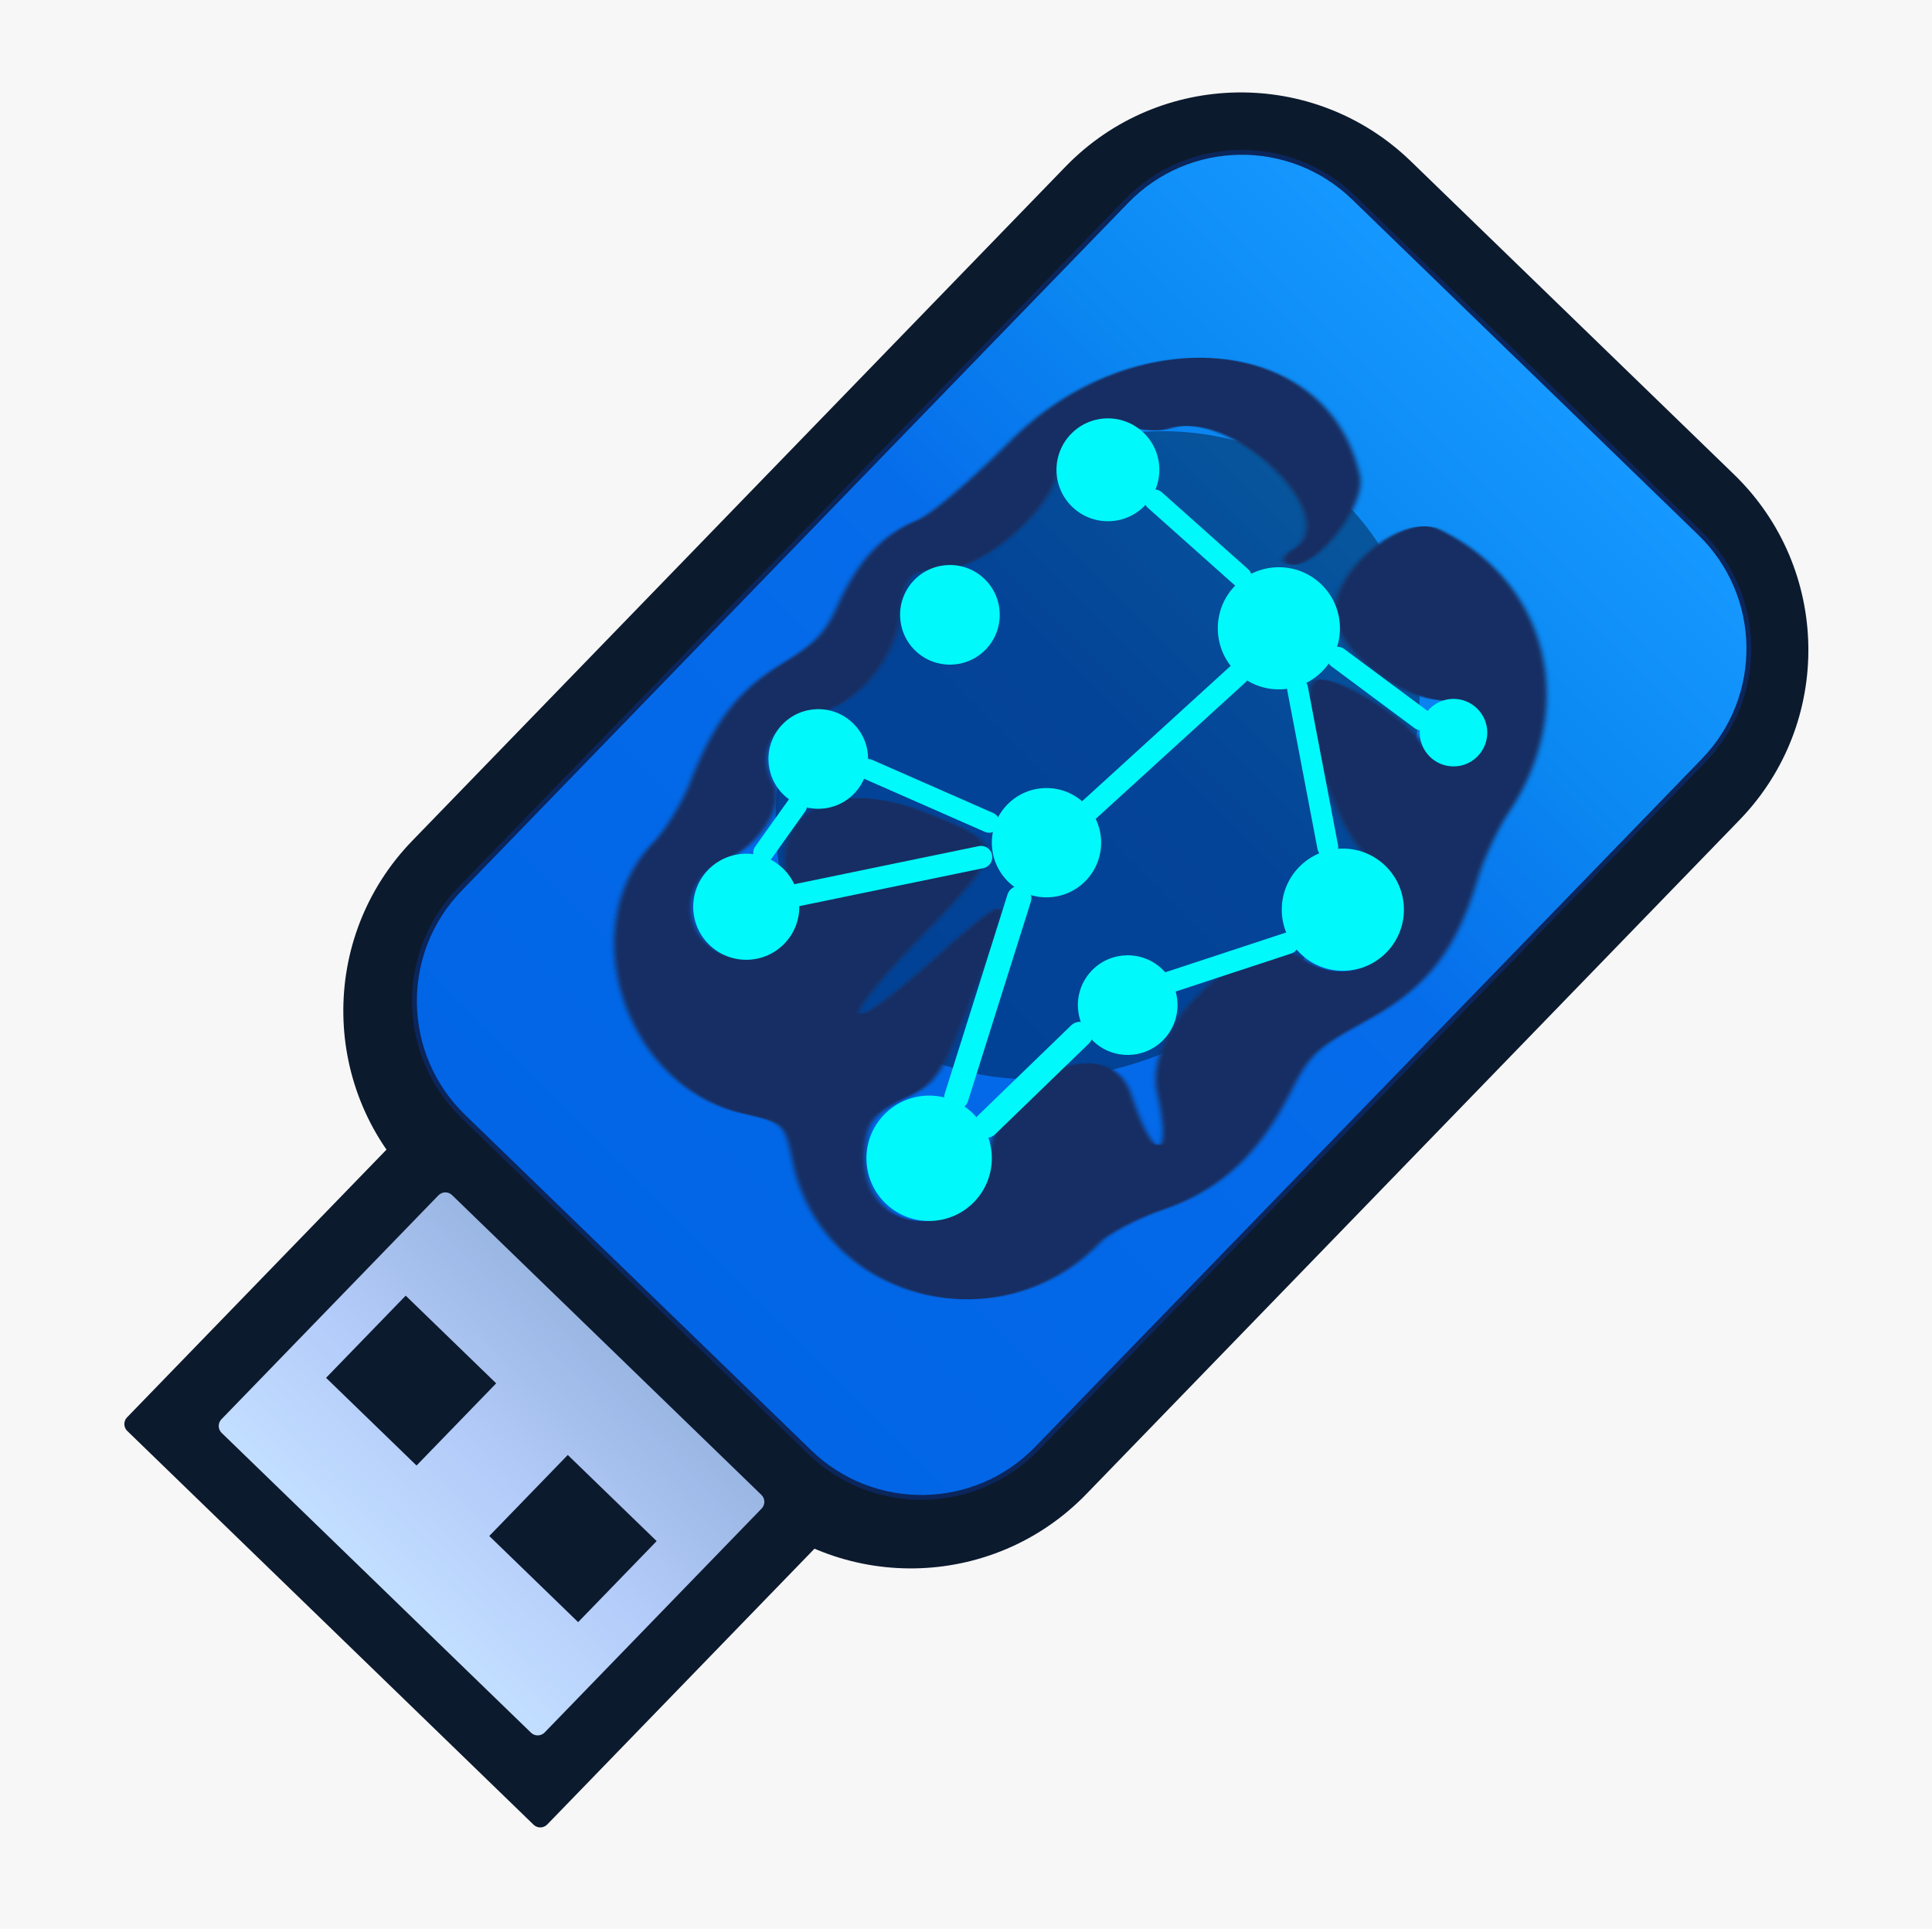
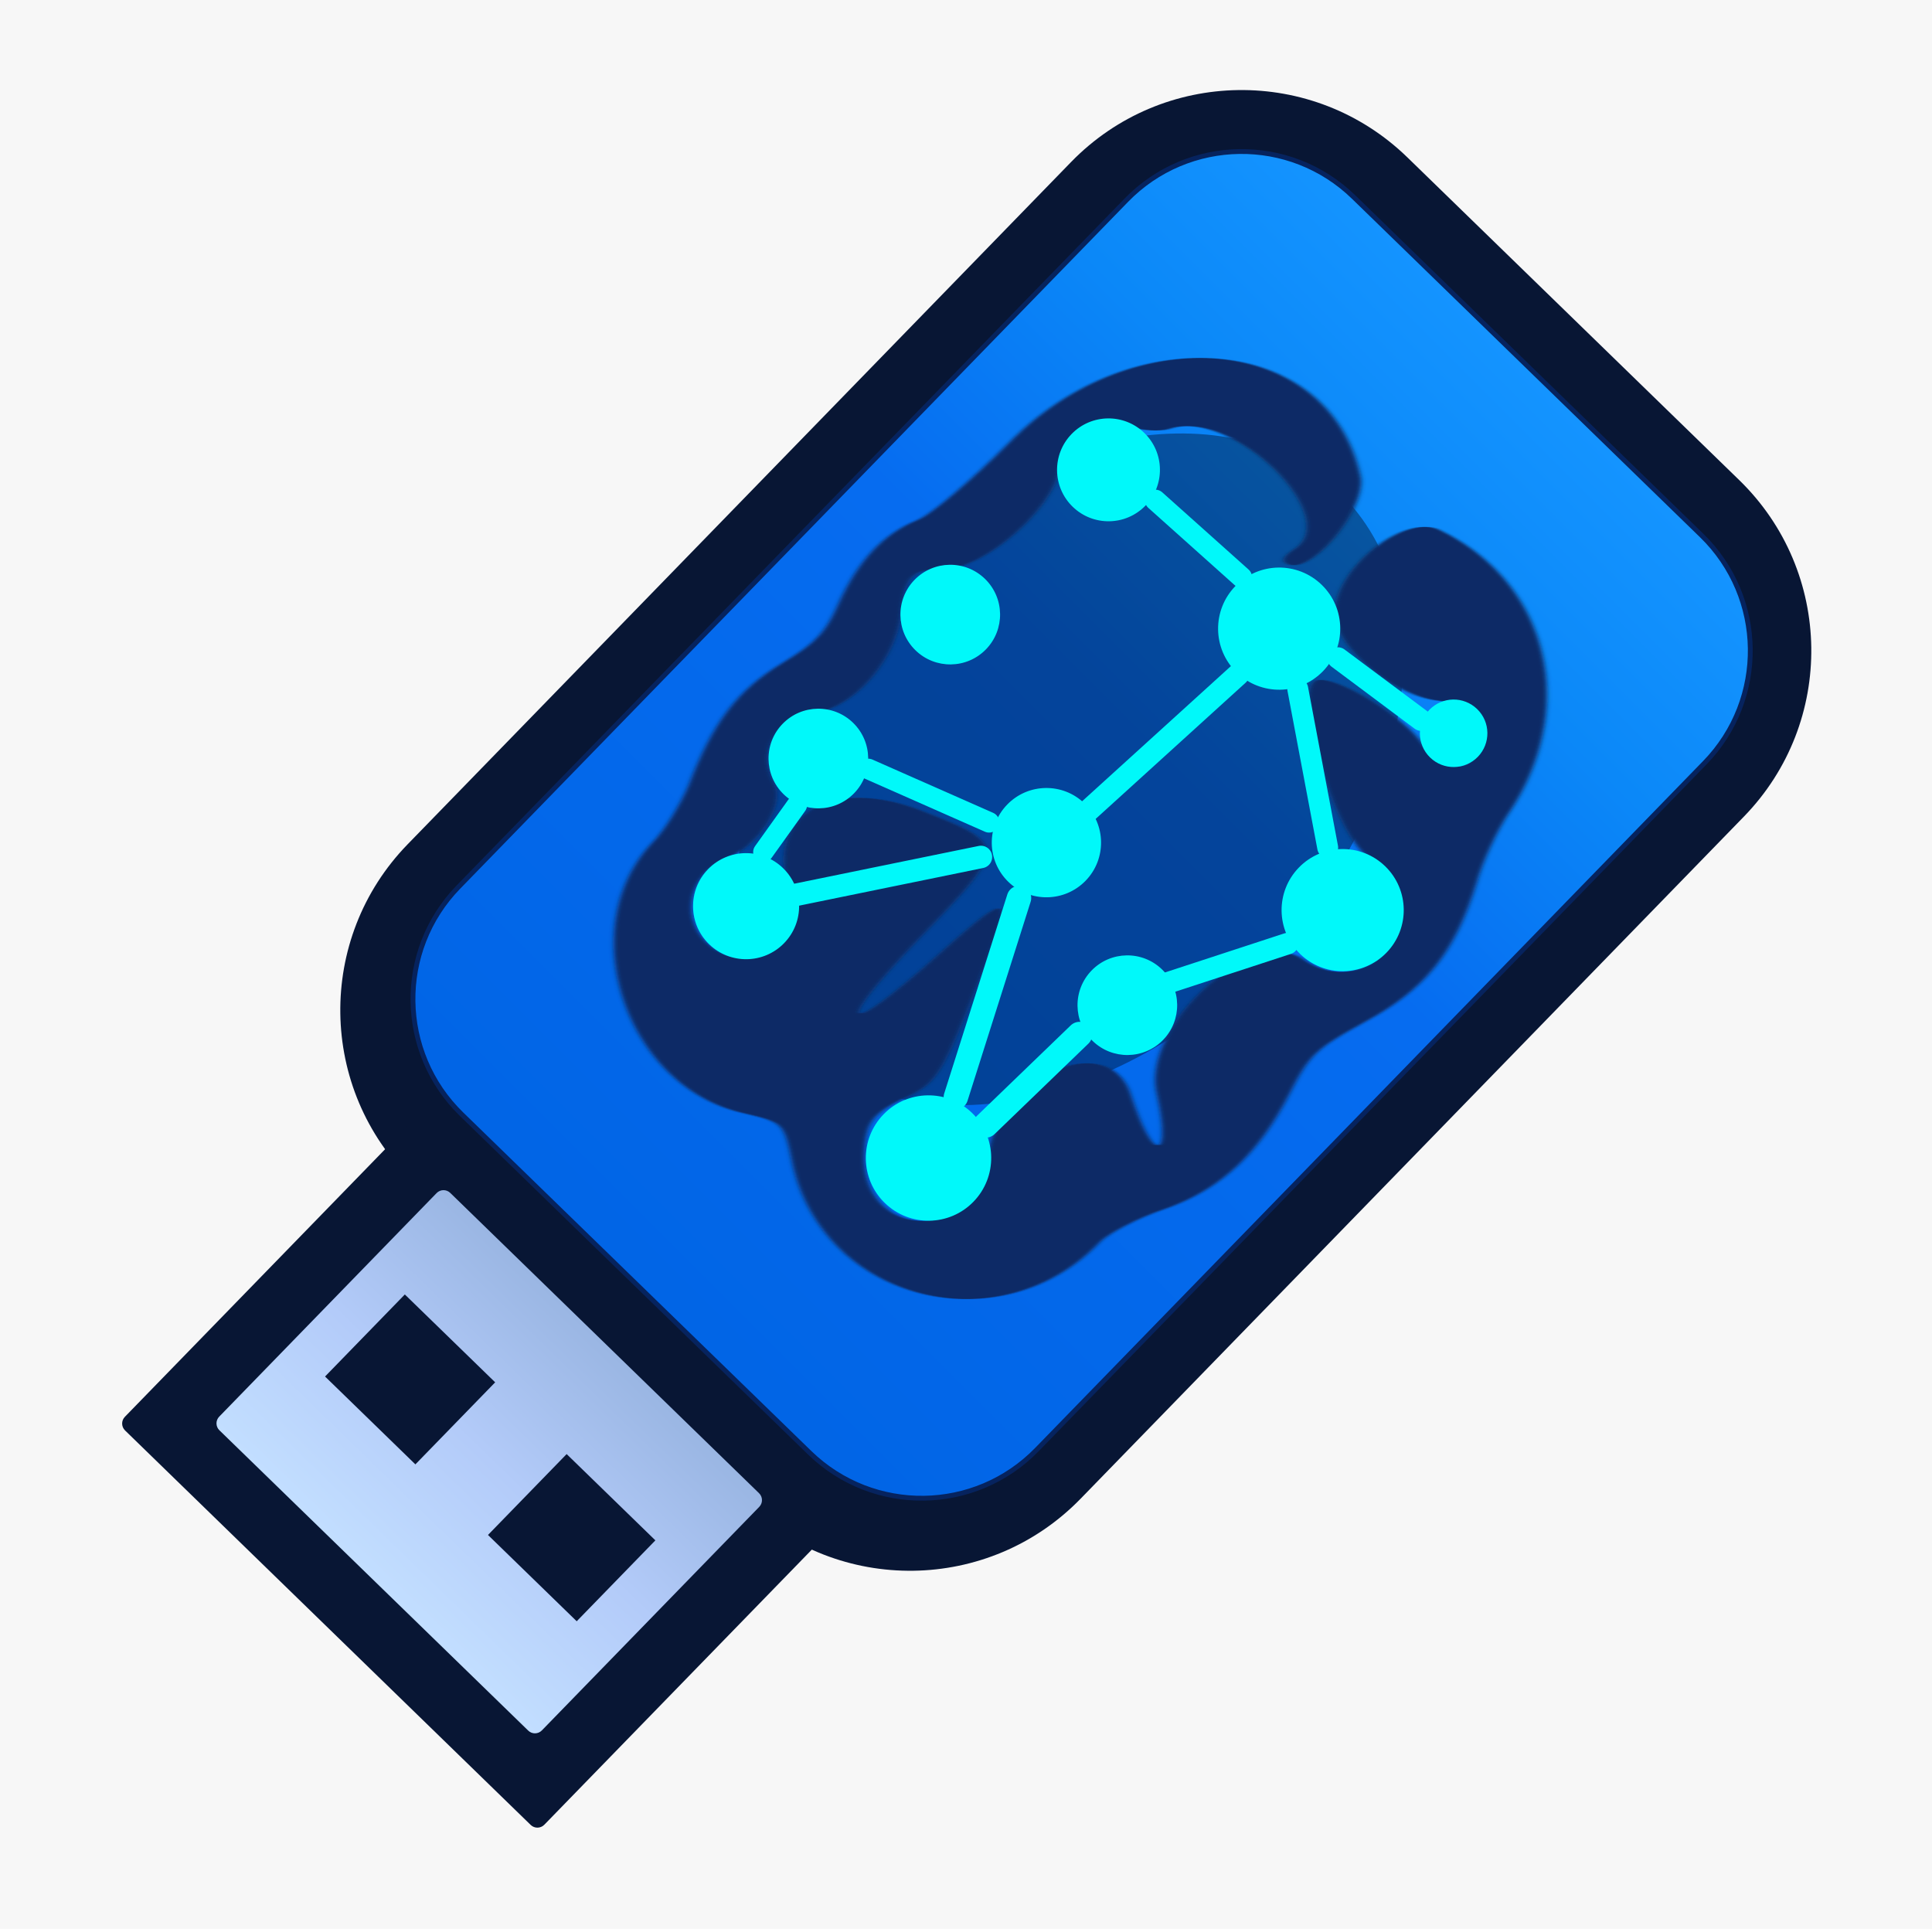
<svg xmlns="http://www.w3.org/2000/svg" viewBox="0 0 601 600" width="601" height="600">
  <defs>
    <linearGradient id="bodyGrad" x1="0.5" y1="0" x2="0.5" y2="1">
-       <stop offset="0%" stop-color="#1598ff" />
-       <stop offset="20%" stop-color="#0b88f2" />
-       <stop offset="42%" stop-color="#066cea" />
+       <stop offset="0%" stop-color="#1494ff" />
+       <stop offset="18%" stop-color="#0b88f8" />
+       <stop offset="42%" stop-color="#066cf0" />
      <stop offset="100%" stop-color="#0165e6" />
    </linearGradient>
    <linearGradient id="metalGrad" x1="0.5" y1="0" x2="0.5" y2="1">
      <stop offset="0%" stop-color="#9ab6e3" />
      <stop offset="50%" stop-color="#b3cbf9" />
      <stop offset="100%" stop-color="#c2deff" />
    </linearGradient>
    <filter id="brainBlur">
      <feGaussianBlur stdDeviation="2" />
    </filter>
  </defs>
  <rect width="601" height="600" fill="#f7f7f7" />
-   <g transform="rotate(44.1, 335.8, 249.1)">
-     <rect x="195.4" y="34.5" width="292.0" height="444.0" rx="76" fill="#0c1a2e" />
-     <rect x="256.5" y="445.0" width="182.0" height="151.0" rx="3" fill="#0c1a2e" />
-     <rect x="216.5" y="55.0" width="250.0" height="398.0" rx="50.0" fill="url(#bodyGrad)" stroke="#0b265c" stroke-width="1.5" />
-     <rect x="278.0" y="473.0" width="140.0" height="103.0" rx="3" fill="url(#metalGrad)" />
-     <rect x="292.4" y="505.5" width="39.2" height="35.6" fill="#0c1a2e" />
-     <rect x="363.1" y="506.0" width="38.5" height="35.1" fill="#0c1a2e" />
-     <ellipse cx="330" cy="235" rx="90" ry="110" fill="#010a20" opacity="0.41" />
+   <g transform="rotate(44.2, 335.8, 249.1)">
+     <rect x="195.4" y="34.5" width="292.0" height="444.0" rx="74" fill="#081634" />
+     <rect x="256.5" y="445.5" width="182.0" height="151.0" rx="3" fill="#081634" />
+     <rect x="216.0" y="55.0" width="251.0" height="398.0" rx="50.0" fill="url(#bodyGrad)" stroke="#06235e" stroke-width="1.5" />
+     <rect x="277.5" y="473.0" width="140.0" height="103.0" rx="3" fill="url(#metalGrad)" />
+     <rect x="292.4" y="505.5" width="39.2" height="35.6" fill="#081634" />
+     <rect x="363.1" y="506.0" width="38.5" height="35.1" fill="#081634" />
+     <ellipse cx="327" cy="244" rx="85" ry="120" fill="#010a20" opacity="0.41" />
    <g transform="translate(0,700) scale(0.286885,-0.286885)" filter="url(#brainBlur)">
-       <path d="M1247 2055 c-45 -14 -55 -123 -13 -150 31 -20 105 -12 140 16 32 25 55 24 65 -3 13 -34 -5 -49 -48 -42 -40 6 -122 -15 -128 -33 -9 -27 130 -104 174 -97 91 14 119 -111 28 -128 -66 -12 -77 -173 -14 -215 64 -42 51 -57 -18 -21 -68 36 -119 -88 -64 -158 57 -73 -34 -158 -97 -91 -25 27 -27 38 -10 83 10 29 7 42 -28 127 -46 113 -49 113 -57 2 -10 -138 -26 -140 -27 -2 0 140 -2 141 -94 102 -97 -41 -120 -122 -45 -161 53 -27 36 -104 -23 -104 -40 0 -65 40 -48 79 15 38 5 88 -21 96 -37 12 -46 51 -20 86 26 35 22 103 -10 143 -24 31 -24 41 2 67 30 30 38 126 14 162 -23 35 -16 69 17 85 16 7 33 22 38 32 34 63 203 62 187 -1 -3 -13 -1 -19 6 -16 28 9 20 105 -10 124 -131 86 -297 -48 -298 -241 -1 -56 -6 -114 -13 -129 -16 -37 -15 -76 2 -124 12 -33 12 -48 1 -90 -14 -54 -9 -97 20 -165 8 -21 15 -52 15 -70 0 -127 162 -212 274 -144 40 24 40 24 77 -1 127 -84 299 14 299 170 0 14 11 48 25 75 29 58 32 114 10 186 -14 45 -13 54 5 113 22 71 17 121 -19 192 -11 20 -23 55 -27 76 -24 136 -142 211 -267 170z" fill="#152e64" />
+       <path d="M1247 2055 c-45 -14 -55 -123 -13 -150 31 -20 105 -12 140 16 32 25 55 24 65 -3 13 -34 -5 -49 -48 -42 -40 6 -122 -15 -128 -33 -9 -27 130 -104 174 -97 91 14 119 -111 28 -128 -66 -12 -77 -173 -14 -215 64 -42 51 -57 -18 -21 -68 36 -119 -88 -64 -158 57 -73 -34 -158 -97 -91 -25 27 -27 38 -10 83 10 29 7 42 -28 127 -46 113 -49 113 -57 2 -10 -138 -26 -140 -27 -2 0 140 -2 141 -94 102 -97 -41 -120 -122 -45 -161 53 -27 36 -104 -23 -104 -40 0 -65 40 -48 79 15 38 5 88 -21 96 -37 12 -46 51 -20 86 26 35 22 103 -10 143 -24 31 -24 41 2 67 30 30 38 126 14 162 -23 35 -16 69 17 85 16 7 33 22 38 32 34 63 203 62 187 -1 -3 -13 -1 -19 6 -16 28 9 20 105 -10 124 -131 86 -297 -48 -298 -241 -1 -56 -6 -114 -13 -129 -16 -37 -15 -76 2 -124 12 -33 12 -48 1 -90 -14 -54 -9 -97 20 -165 8 -21 15 -52 15 -70 0 -127 162 -212 274 -144 40 24 40 24 77 -1 127 -84 299 14 299 170 0 14 11 48 25 75 29 58 32 114 10 186 -14 45 -13 54 5 113 22 71 17 121 -19 192 -11 20 -23 55 -27 76 -24 136 -142 211 -267 170z" fill="#0c2c66" />
    </g>
    <line x1="343.4" y1="283.9" x2="372.5" y2="342.0" stroke="#00f9fa" stroke-width="7.6" stroke-linecap="round" />
    <line x1="343.8" y1="186.5" x2="339.9" y2="249.3" stroke="#00f9fa" stroke-width="6.9" stroke-linecap="round" />
    <line x1="326.0" y1="283.0" x2="293.0" y2="331.5" stroke="#00f9fa" stroke-width="7.0" stroke-linecap="round" />
    <line x1="360.2" y1="176.8" x2="401.3" y2="205.7" stroke="#00f9fa" stroke-width="6.5" stroke-linecap="round" />
    <line x1="386.5" y1="301.2" x2="385.2" y2="341.7" stroke="#00f9fa" stroke-width="7.9" stroke-linecap="round" />
    <line x1="320.3" y1="273.5" x2="281.8" y2="287.8" stroke="#00f9fa" stroke-width="6.4" stroke-linecap="round" />
    <line x1="413.2" y1="235.8" x2="395.1" y2="270.3" stroke="#00f9fa" stroke-width="6.7" stroke-linecap="round" />
    <line x1="323.5" y1="164.1" x2="287.5" y2="165.6" stroke="#00f9fa" stroke-width="6.5" stroke-linecap="round" />
    <line x1="394.5" y1="157.0" x2="362.5" y2="161.2" stroke="#00f9fa" stroke-width="6.7" stroke-linecap="round" />
    <line x1="273.7" y1="311.3" x2="276.4" y2="329.1" stroke="#00f9fa" stroke-width="6.3" stroke-linecap="round" />
    <circle cx="379.6" cy="361.5" r="19.5" fill="#00f9fa" />
    <circle cx="418.2" cy="216.4" r="19.0" fill="#00f9fa" />
    <circle cx="343.0" cy="167.4" r="19.0" fill="#00f9fa" />
    <circle cx="337.5" cy="265.6" r="17.0" fill="#00f9fa" />
    <circle cx="284.3" cy="344.9" r="16.5" fill="#00f9fa" />
    <circle cx="270.5" cy="169.0" r="16.0" fill="#00f9fa" />
    <circle cx="266.6" cy="235.6" r="15.5" fill="#00f9fa" />
    <circle cx="390.8" cy="284.3" r="15.5" fill="#00f9fa" />
    <circle cx="268.4" cy="296.3" r="15.5" fill="#00f9fa" />
    <circle cx="404.6" cy="152.9" r="10.5" fill="#00f9fa" />
  </g>
</svg>
